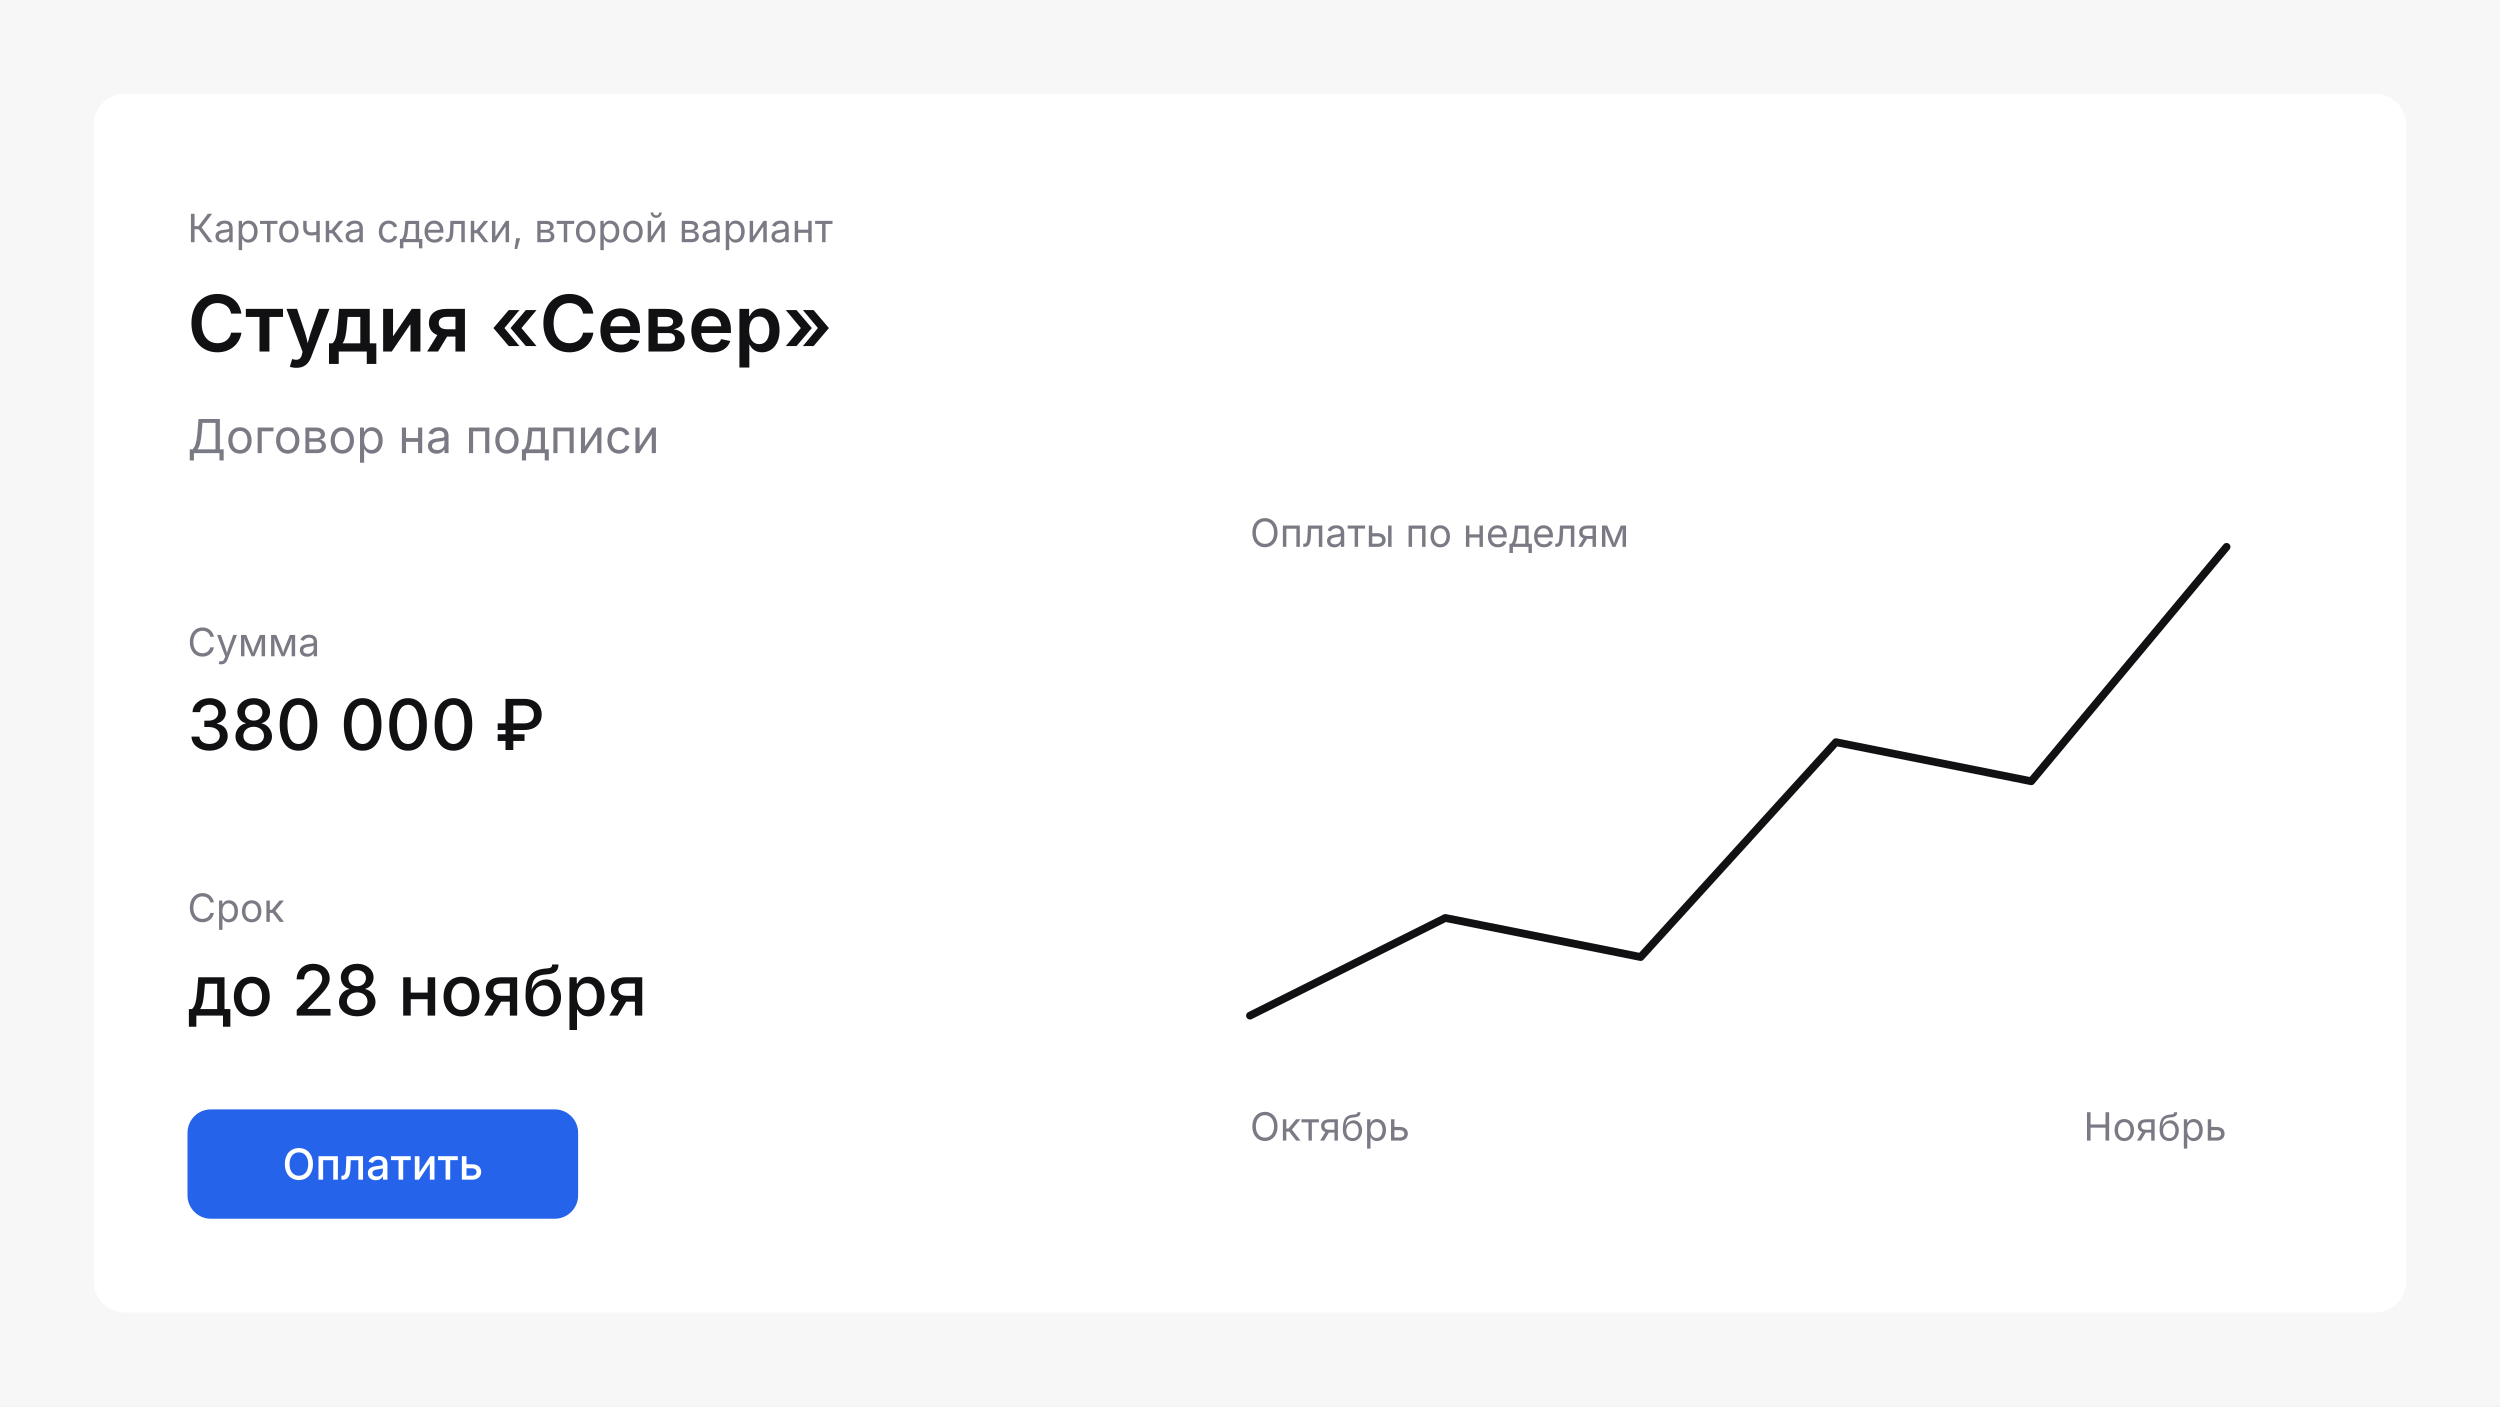
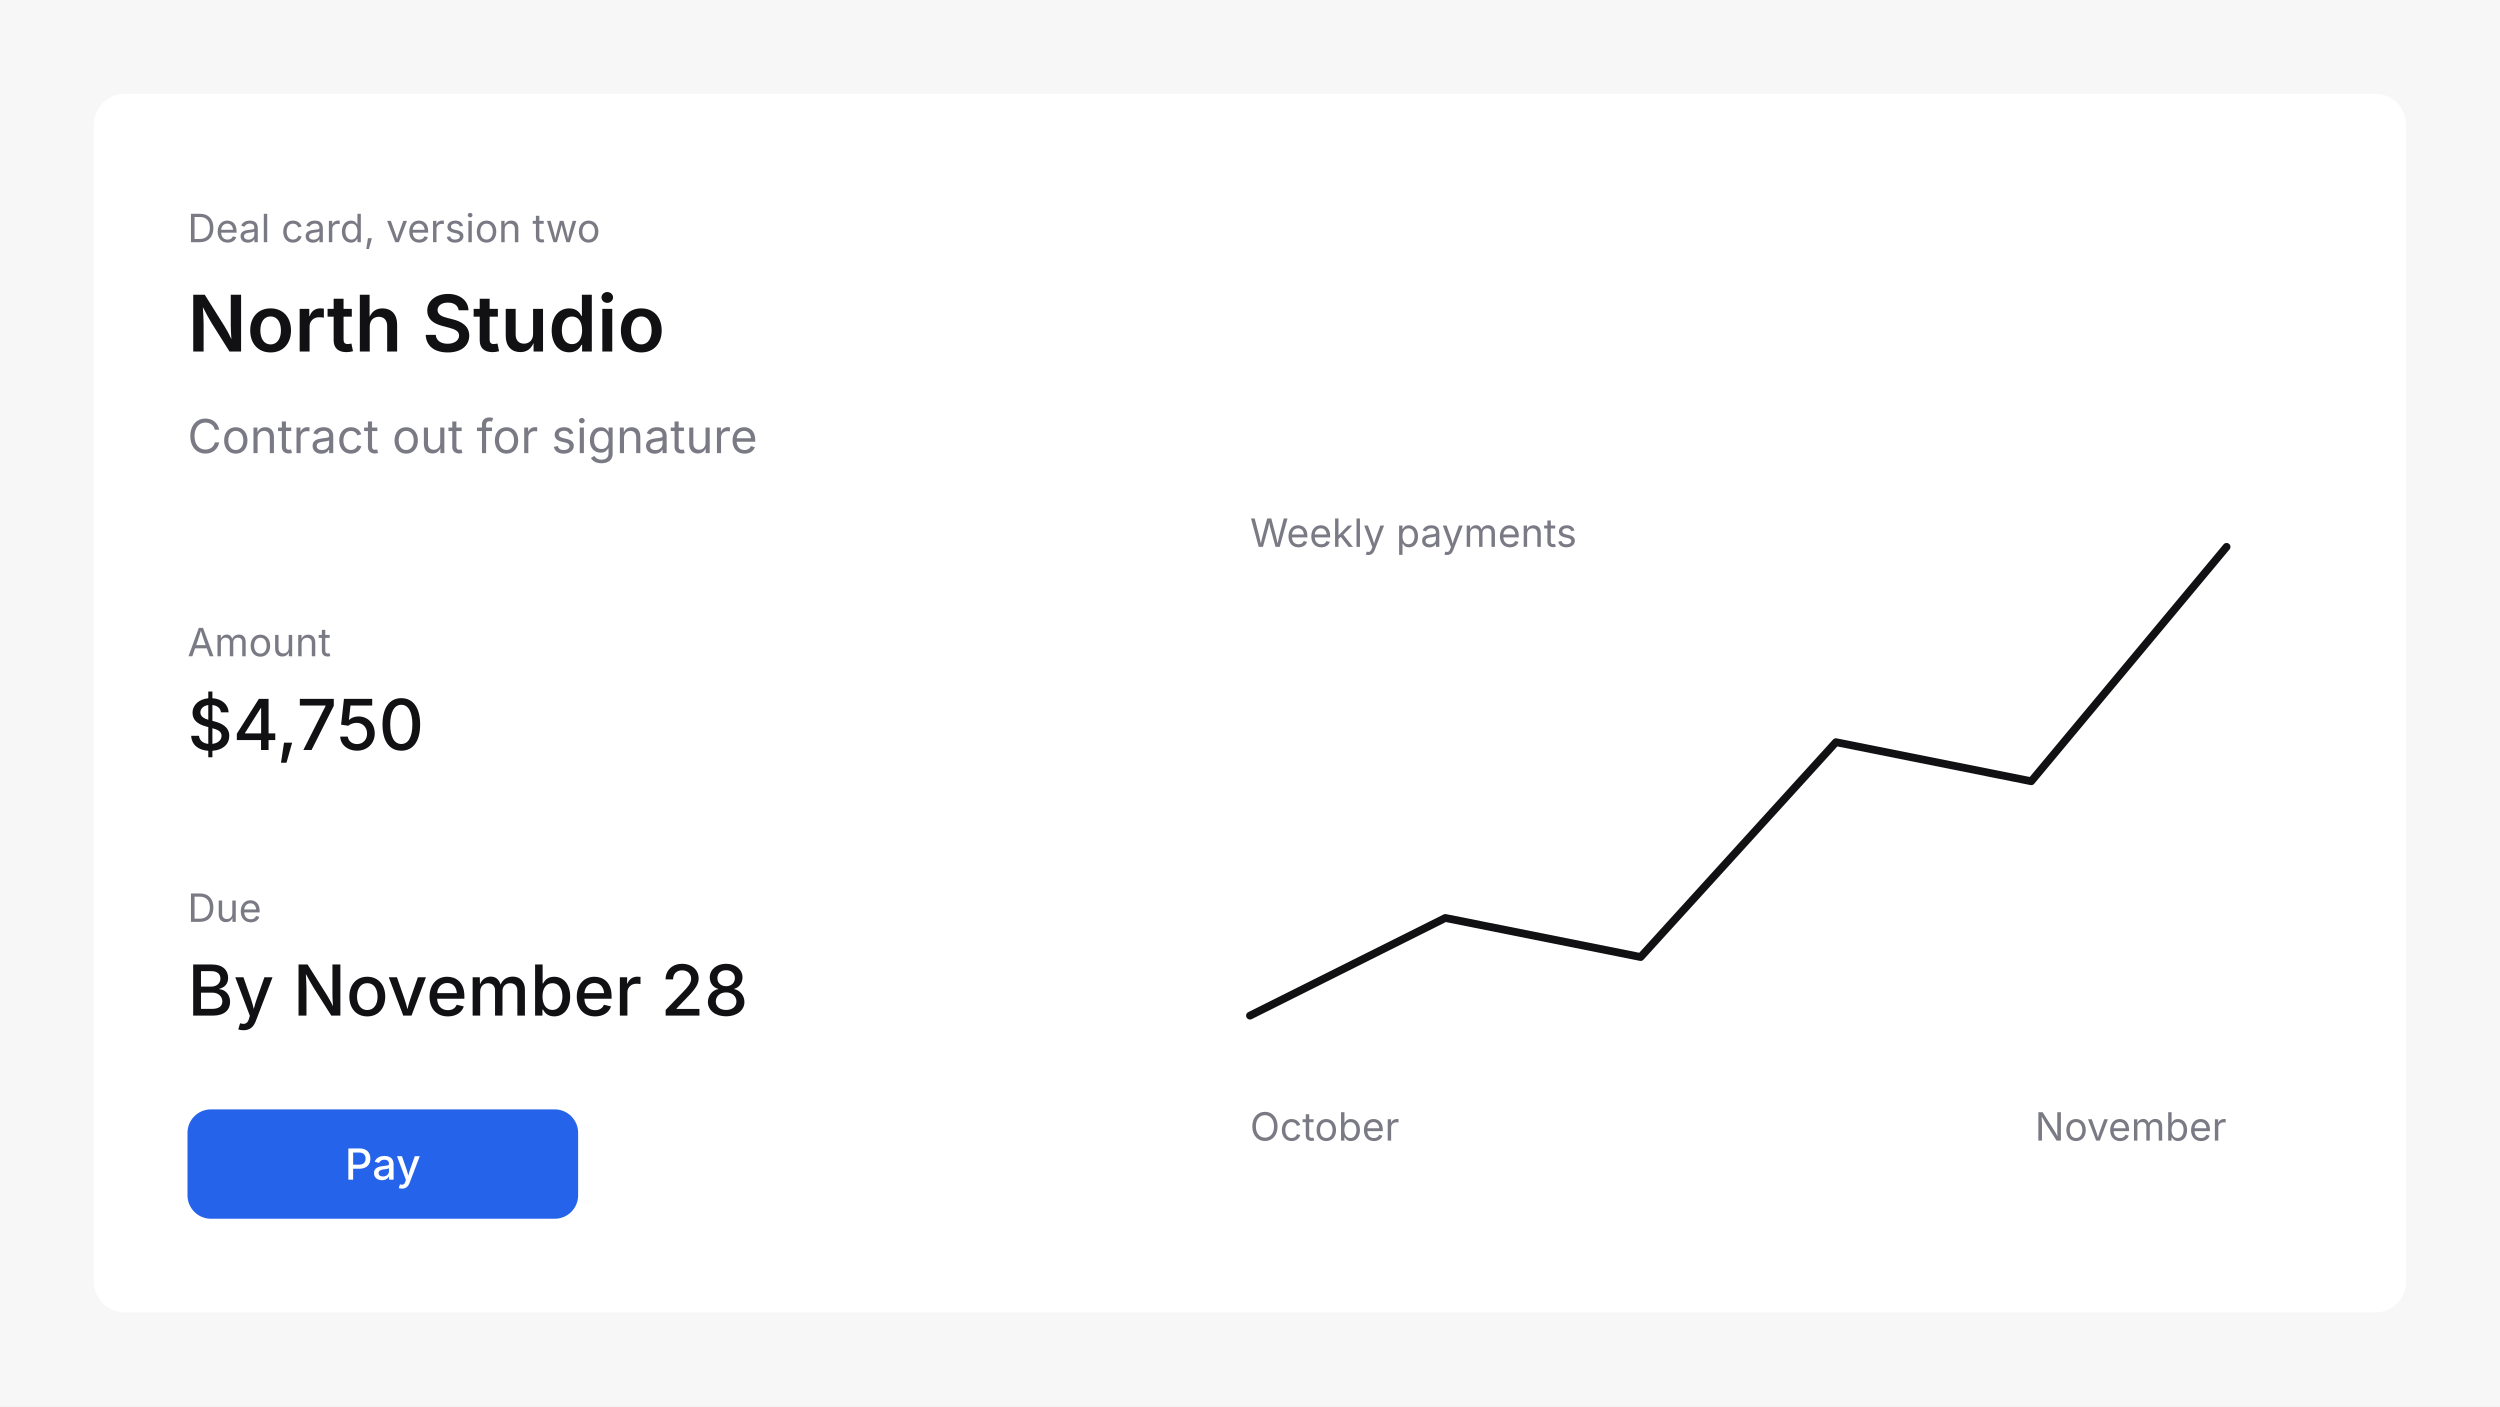
<svg xmlns="http://www.w3.org/2000/svg" width="1280" height="720" viewBox="0 0 1280 720" font-family="Inter, system-ui, sans-serif">
  <rect width="1280" height="720" fill="#f7f7f8" />
  <rect x="48" y="48" width="1184" height="624" rx="16" fill="#ffffff" />
-   <text x="96" y="124" font-size="20" fill="#7a7a85">Карточка сделки, второй вариант</text>
-   <text x="96" y="180" font-size="40" font-weight="600" fill="#111114">Студия «Север»</text>
-   <text x="96" y="232" font-size="24" fill="#7a7a85">Договор на подписи</text>
-   <text x="96" y="336" font-size="20" fill="#7a7a85">Сумма</text>
-   <text x="96" y="384" font-size="36" font-weight="500" fill="#111114">380 000 ₽</text>
-   <text x="96" y="472" font-size="20" fill="#7a7a85">Срок</text>
-   <text x="96" y="520" font-size="36" font-weight="500" fill="#111114">до 28 ноября</text>
+   <text x="96" y="124" font-size="20" fill="#7a7a85">Deal card, version two</text>
+   <text x="96" y="180" font-size="40" font-weight="600" fill="#111114">North Studio</text>
+   <text x="96" y="232" font-size="24" fill="#7a7a85">Contract out for signature</text>
+   <text x="96" y="336" font-size="20" fill="#7a7a85">Amount</text>
+   <text x="96" y="384" font-size="36" font-weight="500" fill="#111114">$4,750</text>
+   <text x="96" y="472" font-size="20" fill="#7a7a85">Due</text>
+   <text x="96" y="520" font-size="36" font-weight="500" fill="#111114">By November 28</text>
  <rect x="96" y="568" width="200" height="56" rx="12" fill="#2563eb" />
-   <text x="196" y="604" font-size="22" font-weight="500" fill="#ffffff" text-anchor="middle">Оплатить</text>
+   <text x="196" y="604" font-size="22" font-weight="500" fill="#ffffff" text-anchor="middle">Pay</text>
  <path d="M640 520 L740 470 L840 490 L940 380 L1040 400 L1140 280" fill="none" stroke="#111114" stroke-width="4" stroke-linecap="round" stroke-linejoin="round" />
-   <text x="640" y="280" font-size="20" fill="#7a7a85">Оплаты по неделям</text>
-   <text x="640" y="584" font-size="20" fill="#7a7a85">Октябрь</text>
-   <text x="1140" y="584" font-size="20" fill="#7a7a85" text-anchor="end">Ноябрь</text>
+   <text x="640" y="280" font-size="20" fill="#7a7a85">Weekly payments</text>
+   <text x="640" y="584" font-size="20" fill="#7a7a85">October</text>
+   <text x="1140" y="584" font-size="20" fill="#7a7a85" text-anchor="end">November</text>
</svg>
